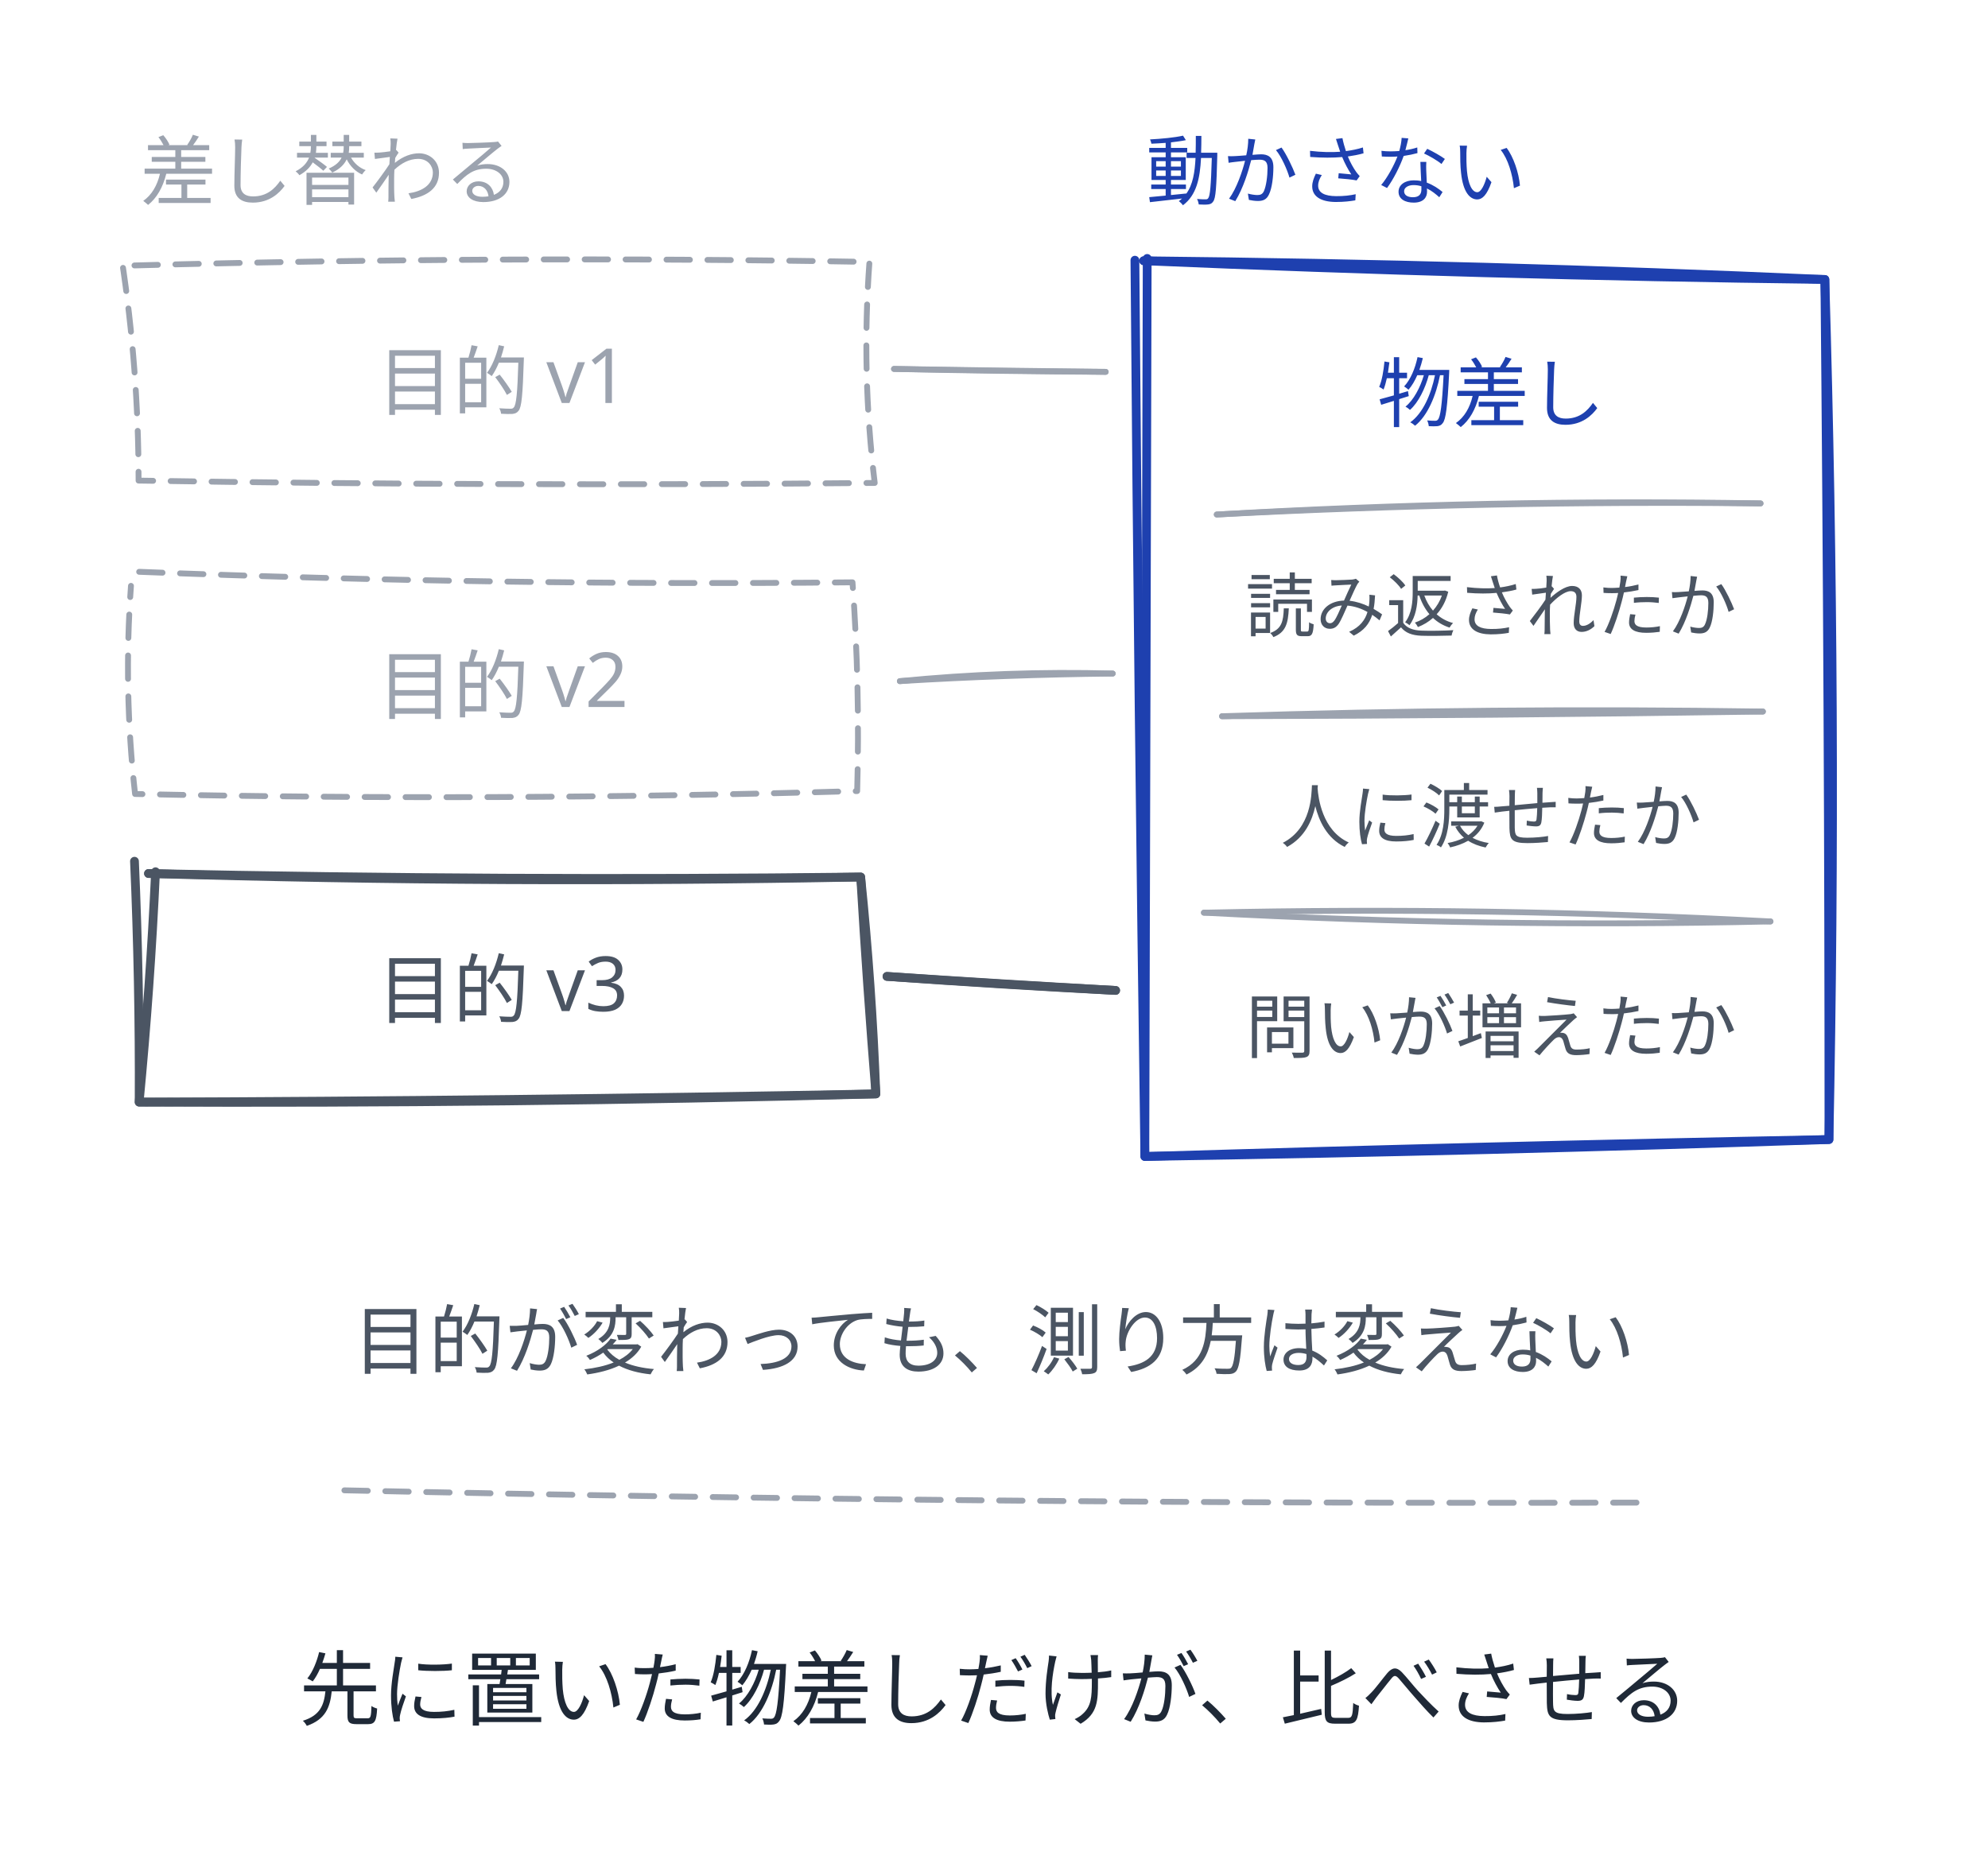
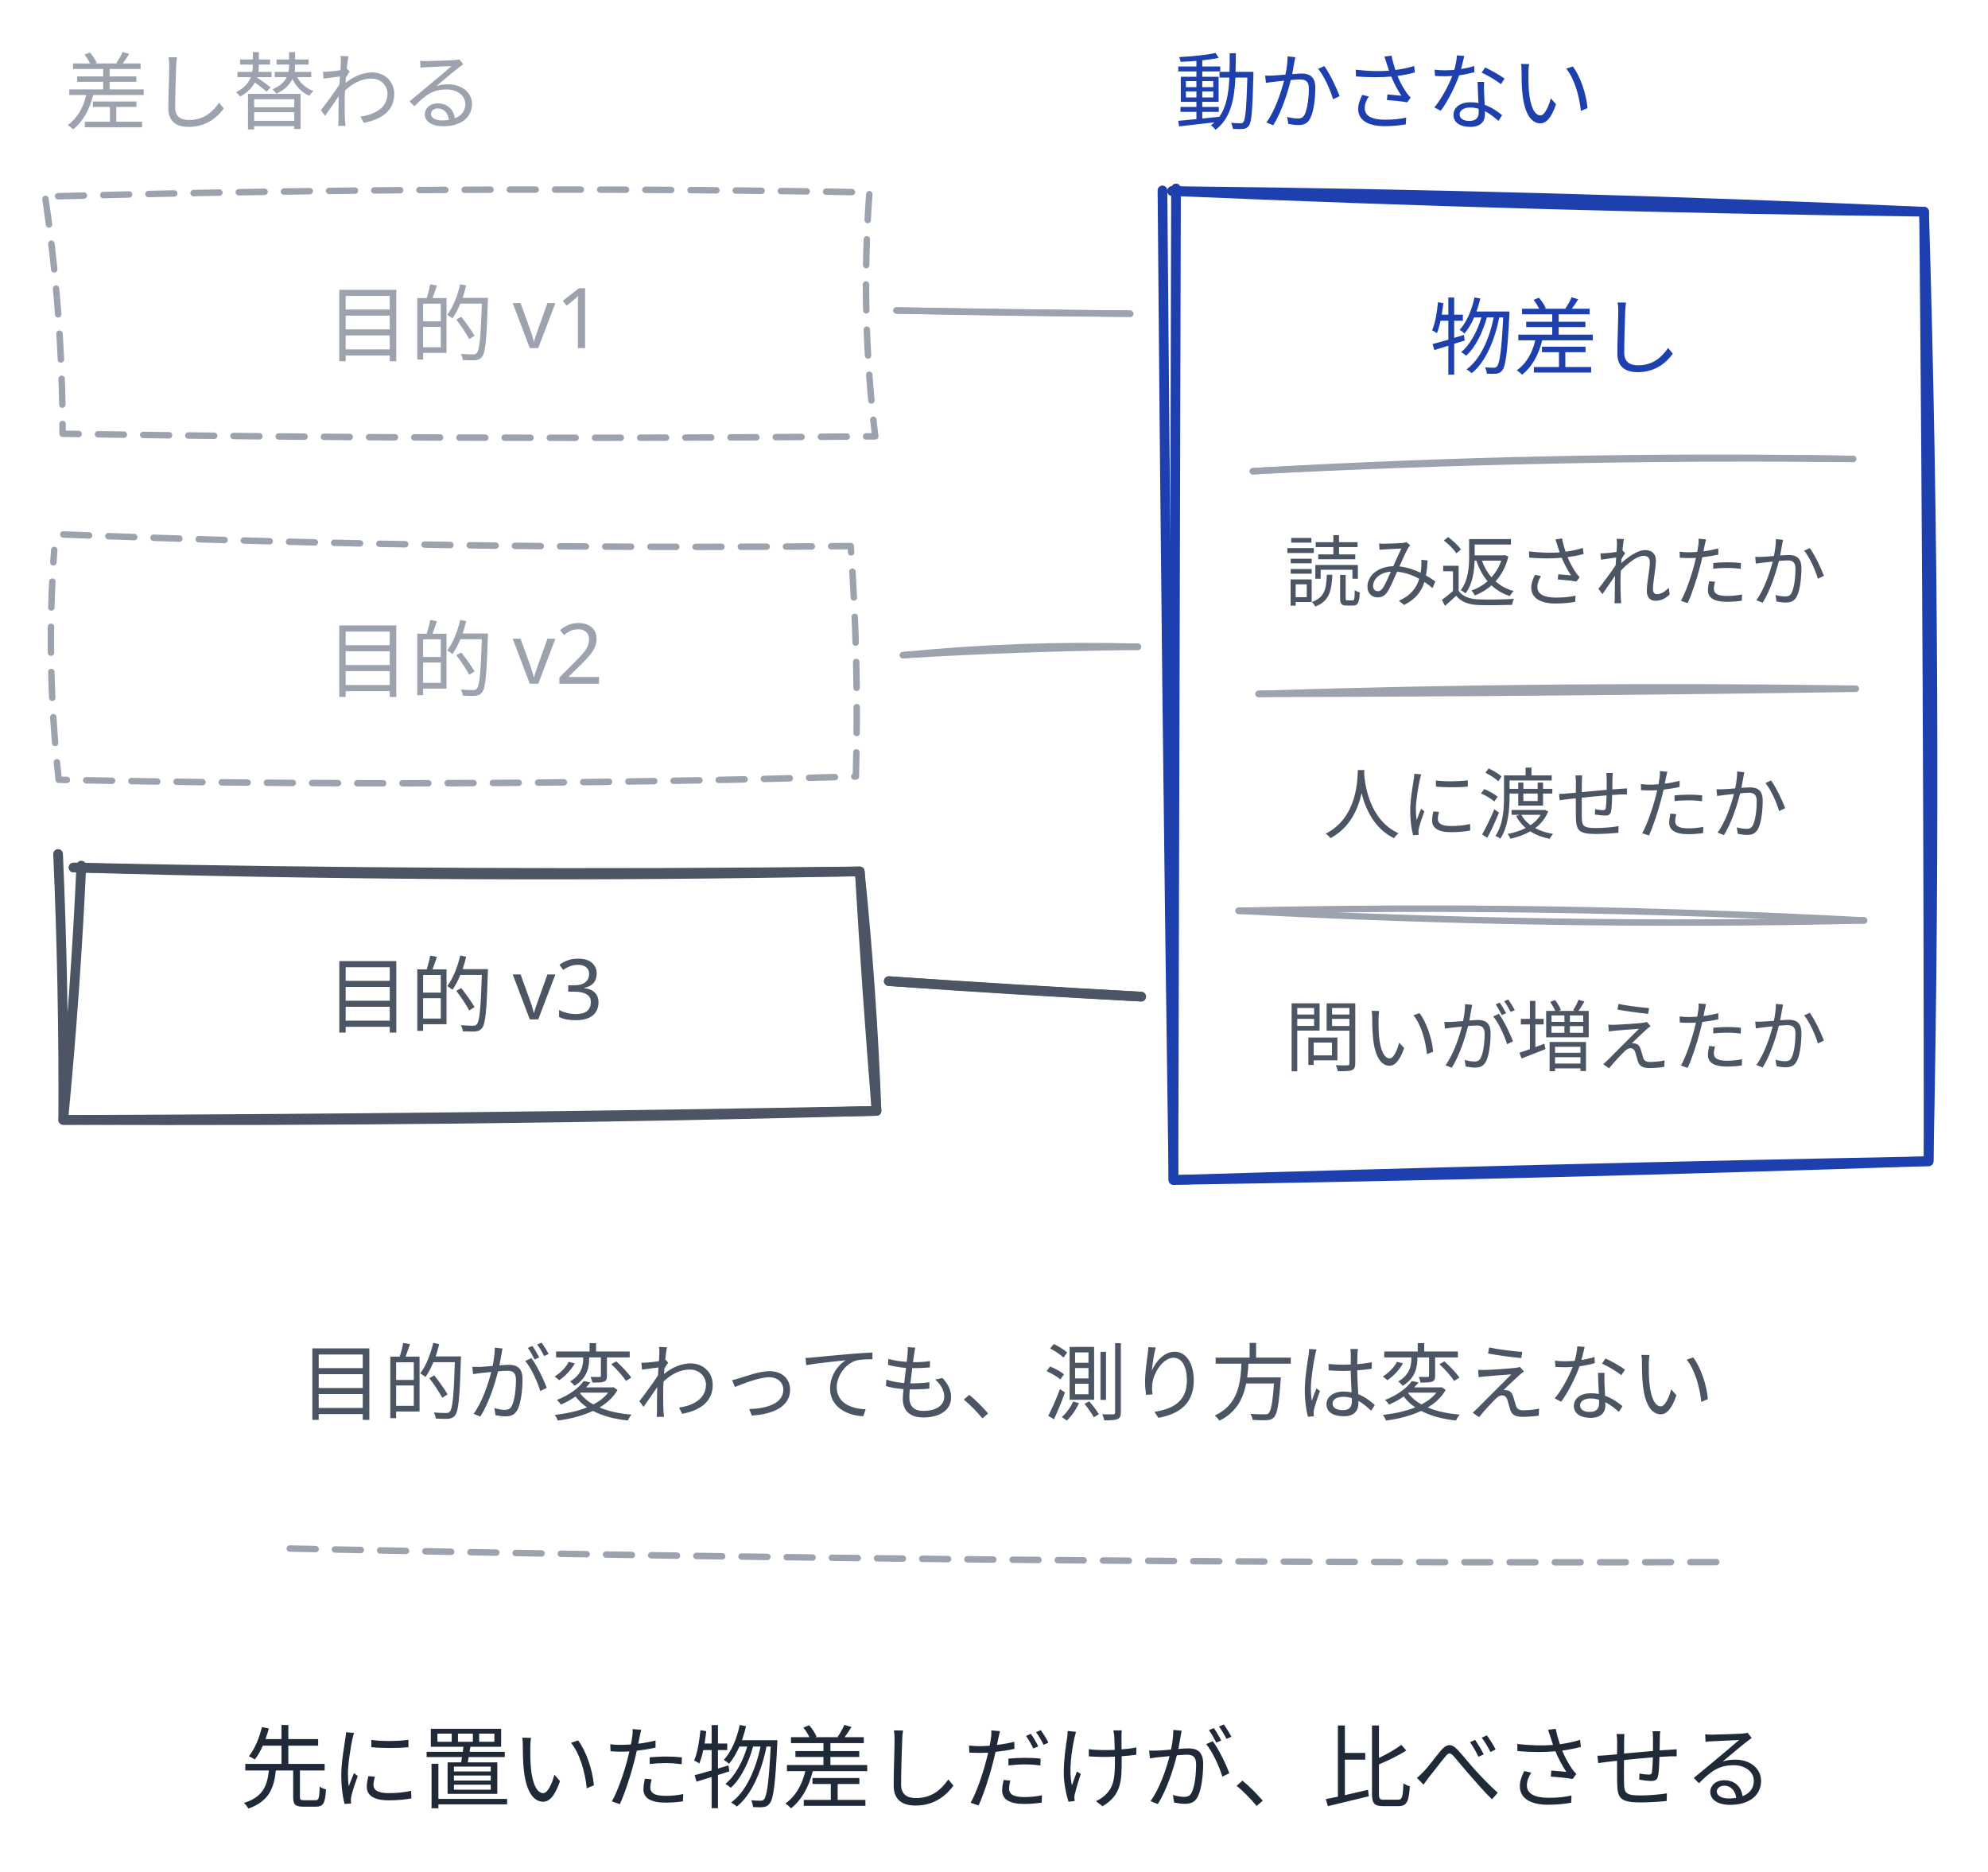
- <svg xmlns="http://www.w3.org/2000/svg" width="340" height="320" viewBox="0 0 340 320" preserveAspectRatio="xMidYMid meet">
+ <svg xmlns="http://www.w3.org/2000/svg" width="308" height="290" viewBox="14 15 308 290" preserveAspectRatio="xMidYMid meet">
  <text x="24" y="34" font-family="sans-serif" font-size="13" fill="#9CA3AF">差し替わる</text>
  <path d="M23 45.4 Q85.8 43.7 148.7 44.8 Q147.3 63.7 149.6 82.6 Q86.6 83.2 23.7 82.2 Q23.7 63.1 20.8 44.2" fill="none" stroke="#9CA3AF" stroke-width="1" stroke-dasharray="4 3" stroke-linejoin="round" stroke-linecap="round" />
  <text x="86" y="70" text-anchor="middle" font-family="sans-serif" font-size="13" fill="#9CA3AF">目的 v1</text>
  <path d="M23.8 97.8 Q84.8 100.2 145.8 99.6 Q147.1 117.4 146.6 135.3 Q84.9 137.1 23.1 135.8 Q21.1 118 22.4 100.2" fill="none" stroke="#9CA3AF" stroke-width="1" stroke-dasharray="4 3" stroke-linejoin="round" stroke-linecap="round" />
  <text x="86" y="122" text-anchor="middle" font-family="sans-serif" font-size="13" fill="#9CA3AF">目的 v2</text>
  <path d="M25.4 149.4 Q86.3 150.7 147.2 150 Q149.1 168.5 149.8 187.1 Q86.8 188.8 23.8 188.5 Q25.7 168.8 26.6 149.1" fill="none" stroke="#4B5563" stroke-width="1.5" stroke-linejoin="round" stroke-linecap="round" />
  <path d="M25.4 149.4 Q86.3 151.2 147.2 150 Q148.3 168.6 149.8 187.1 Q86.8 188.3 23.8 188.5 Q23.9 167.9 23 147.3" fill="none" stroke="#4B5563" stroke-width="1.5" stroke-linejoin="round" stroke-linecap="round" />
  <text x="86" y="174" text-anchor="middle" font-family="sans-serif" font-size="13" fill="#4B5563">目的 v3</text>
  <path d="M152.9 63.1 Q171 63.4 189.1 63.6" fill="none" stroke="#9CA3AF" stroke-width="1" stroke-linejoin="round" stroke-linecap="round" />
  <path d="M152.9 63.1 Q171 63.5 189.1 63.6" fill="none" stroke="#9CA3AF" stroke-width="1" stroke-linejoin="round" stroke-linecap="round" />
  <path d="M153.9 116.5 Q172.1 115.4 190.3 115.2" fill="none" stroke="#9CA3AF" stroke-width="1" stroke-linejoin="round" stroke-linecap="round" />
  <path d="M153.9 116.5 Q172 114.7 190.3 115.2" fill="none" stroke="#9CA3AF" stroke-width="1" stroke-linejoin="round" stroke-linecap="round" />
  <path d="M151.7 167 Q171.3 168.4 190.8 169.4" fill="none" stroke="#4B5563" stroke-width="1.5" stroke-linejoin="round" stroke-linecap="round" />
  <path d="M151.7 167 Q171.3 168.3 190.8 169.4" fill="none" stroke="#4B5563" stroke-width="1.5" stroke-linejoin="round" stroke-linecap="round" />
  <text x="196" y="34" font-family="sans-serif" font-size="13" fill="#1E40AF">動かさない</text>
  <path d="M195.6 44.6 Q253.8 47.1 312.1 47.8 Q312.8 121.4 312.8 194.9 Q254.3 196.9 195.8 197.8 Q196 121 196.2 44.2" fill="none" stroke="#1E40AF" stroke-width="1.5" stroke-linejoin="round" stroke-linecap="round" />
  <path d="M195.6 44.6 Q253.9 45.2 312.1 47.8 Q314.3 121.4 312.8 194.9 Q254.3 196 195.8 197.8 Q194.7 121.2 194.1 44.5" fill="none" stroke="#1E40AF" stroke-width="1.5" stroke-linejoin="round" stroke-linecap="round" />
  <text x="255" y="72" text-anchor="middle" font-family="sans-serif" font-size="13" fill="#1E40AF">物差し</text>
  <path d="M208.1 88 Q254.6 85.6 301.1 86.1" fill="none" stroke="#9CA3AF" stroke-width="1" stroke-linejoin="round" stroke-linecap="round" />
  <path d="M208.1 88 Q254.6 85.3 301.1 86.1" fill="none" stroke="#9CA3AF" stroke-width="1" stroke-linejoin="round" stroke-linecap="round" />
  <text x="255" y="108" text-anchor="middle" font-family="sans-serif" font-size="12" fill="#4B5563">読み返されたか</text>
  <path d="M209 122.5 Q255.2 121 301.5 121.7" fill="none" stroke="#9CA3AF" stroke-width="1" stroke-linejoin="round" stroke-linecap="round" />
  <path d="M209 122.5 Q255.3 122.4 301.5 121.7" fill="none" stroke="#9CA3AF" stroke-width="1" stroke-linejoin="round" stroke-linecap="round" />
  <text x="255" y="144" text-anchor="middle" font-family="sans-serif" font-size="12" fill="#4B5563">人に渡せたか</text>
  <path d="M205.9 156.1 Q254.3 158.7 302.8 157.6" fill="none" stroke="#9CA3AF" stroke-width="1" stroke-linejoin="round" stroke-linecap="round" />
  <path d="M205.9 156.1 Q254.4 155 302.8 157.6" fill="none" stroke="#9CA3AF" stroke-width="1" stroke-linejoin="round" stroke-linecap="round" />
  <text x="255" y="180" text-anchor="middle" font-family="sans-serif" font-size="12" fill="#4B5563">問いが増えたか</text>
  <text x="170" y="234" text-anchor="middle" font-family="sans-serif" font-size="13" fill="#4B5563">目的が変わっても、測り方は変えない</text>
  <path d="M58.9 254.9 Q169.5 257.3 280.2 257" fill="none" stroke="#9CA3AF" stroke-width="1" stroke-dasharray="4 3" stroke-linejoin="round" stroke-linecap="round" />
  <text x="170" y="294" text-anchor="middle" font-family="sans-serif" font-size="14" fill="#1F2937">先に置いた物差しだけが、比べさせる</text>
</svg>
